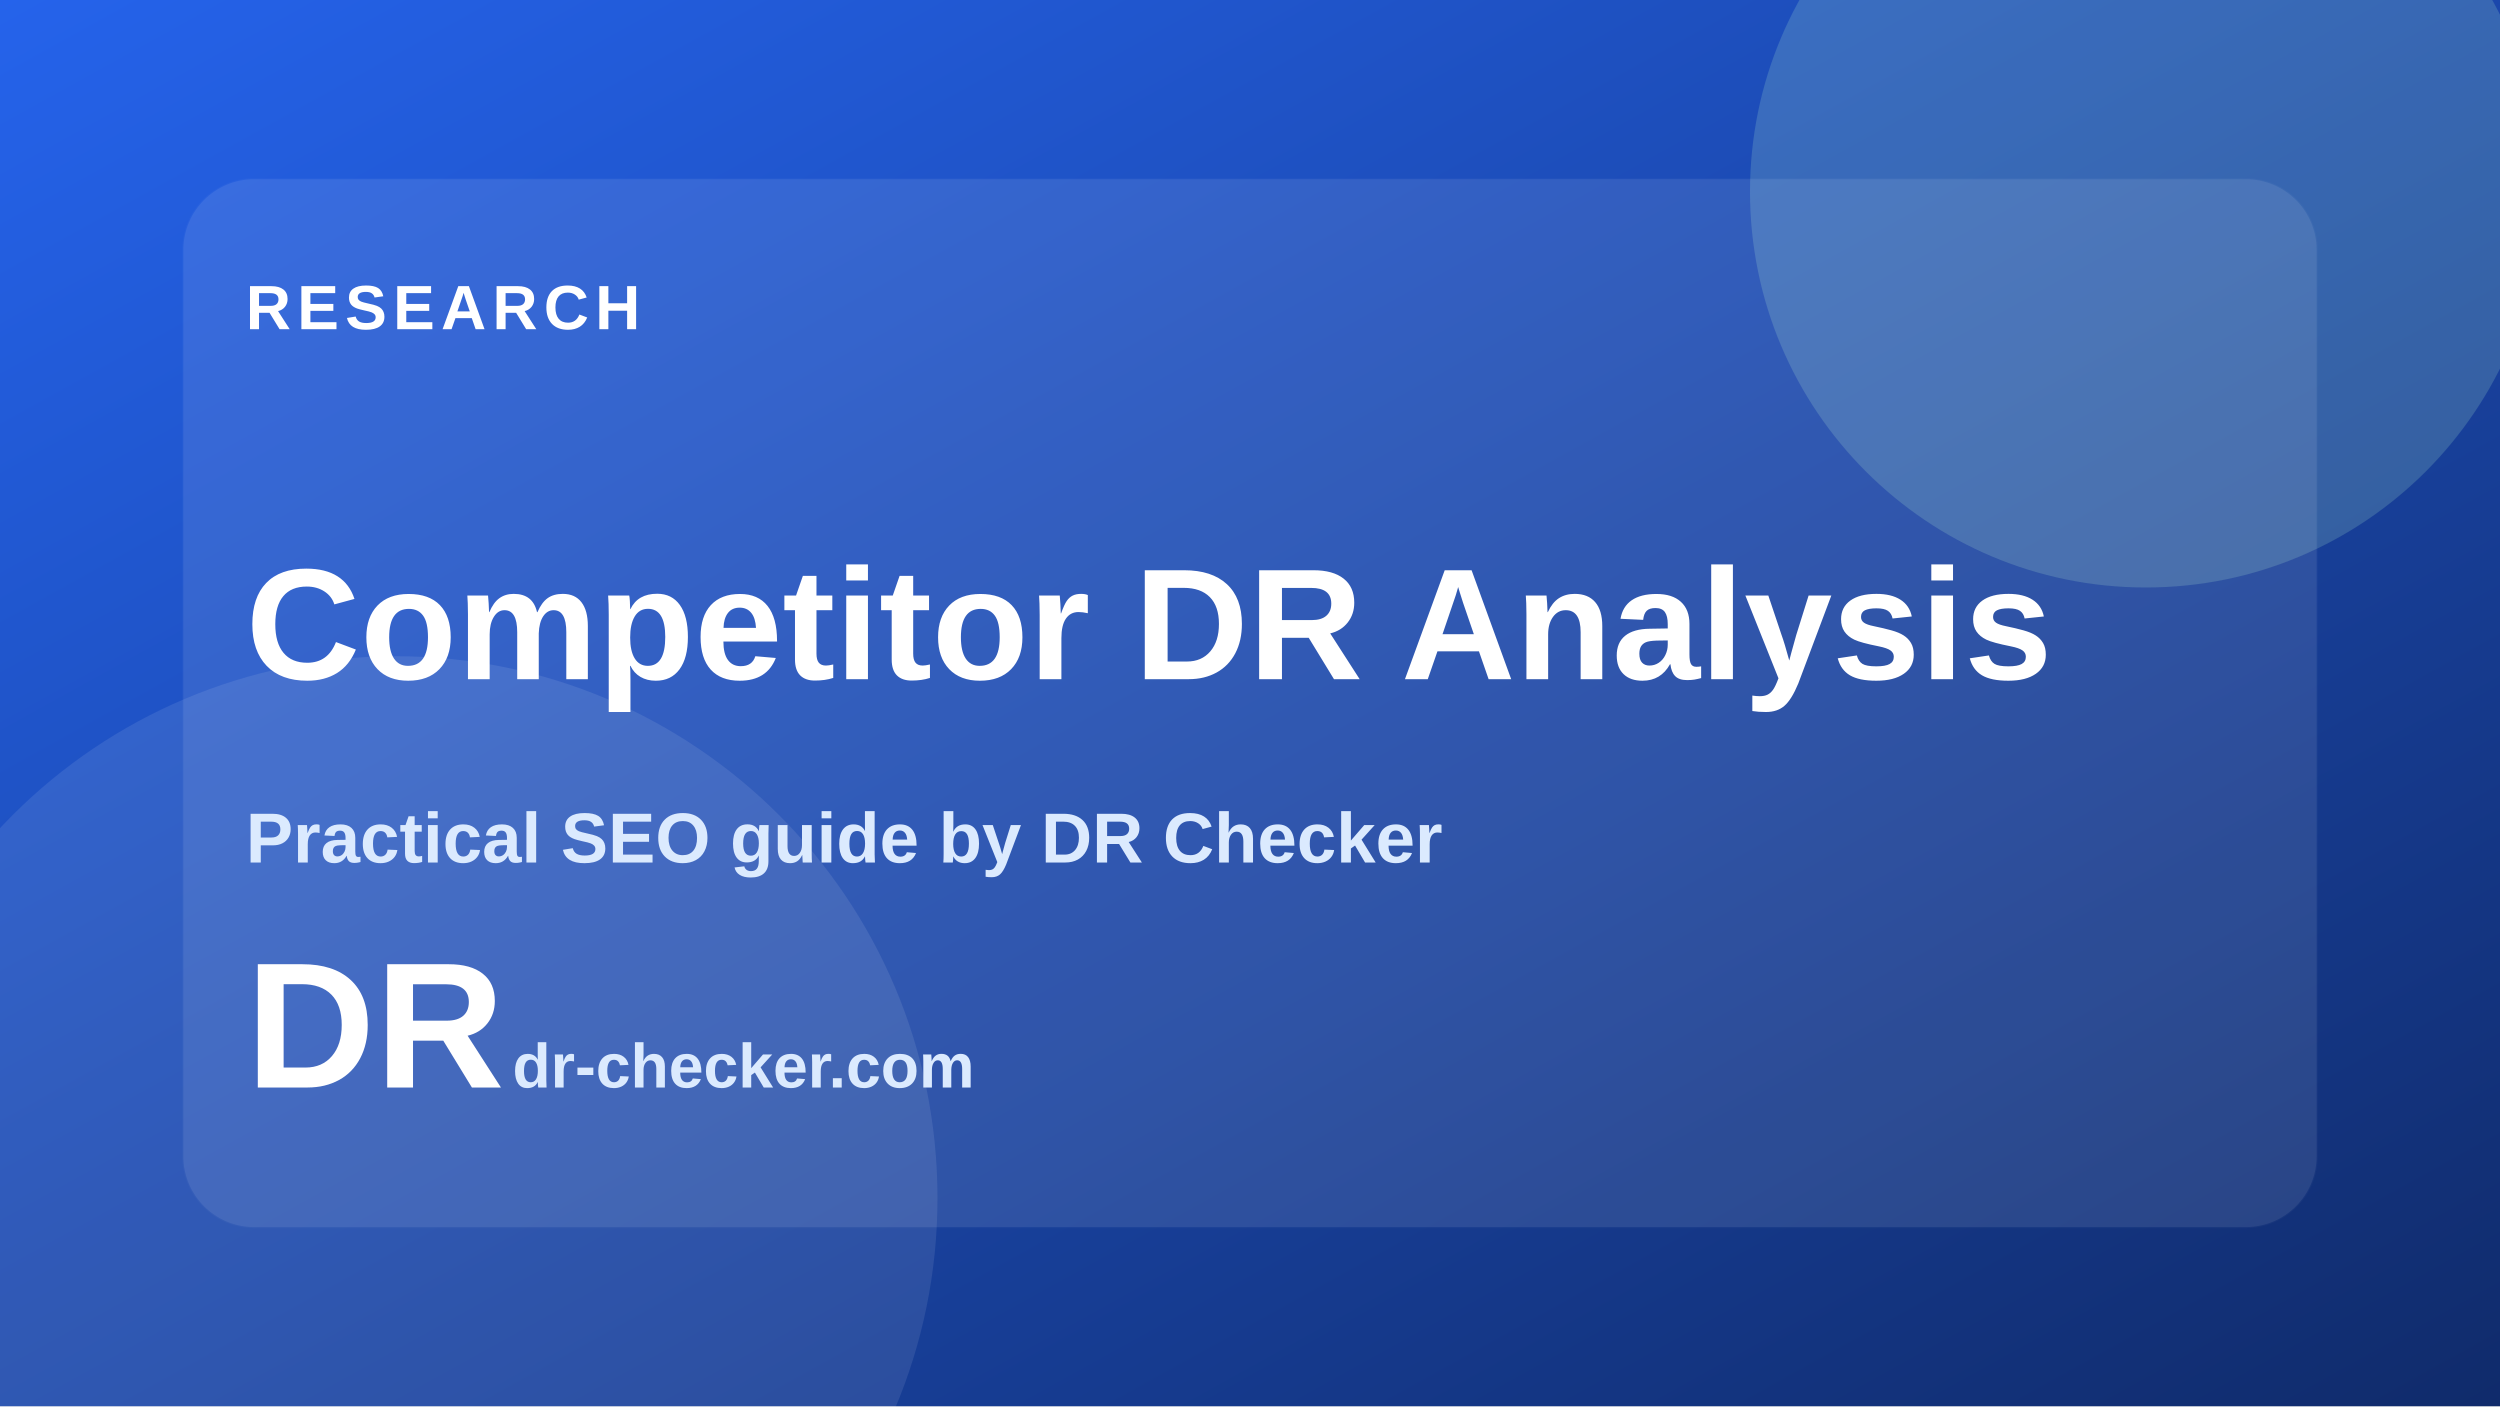
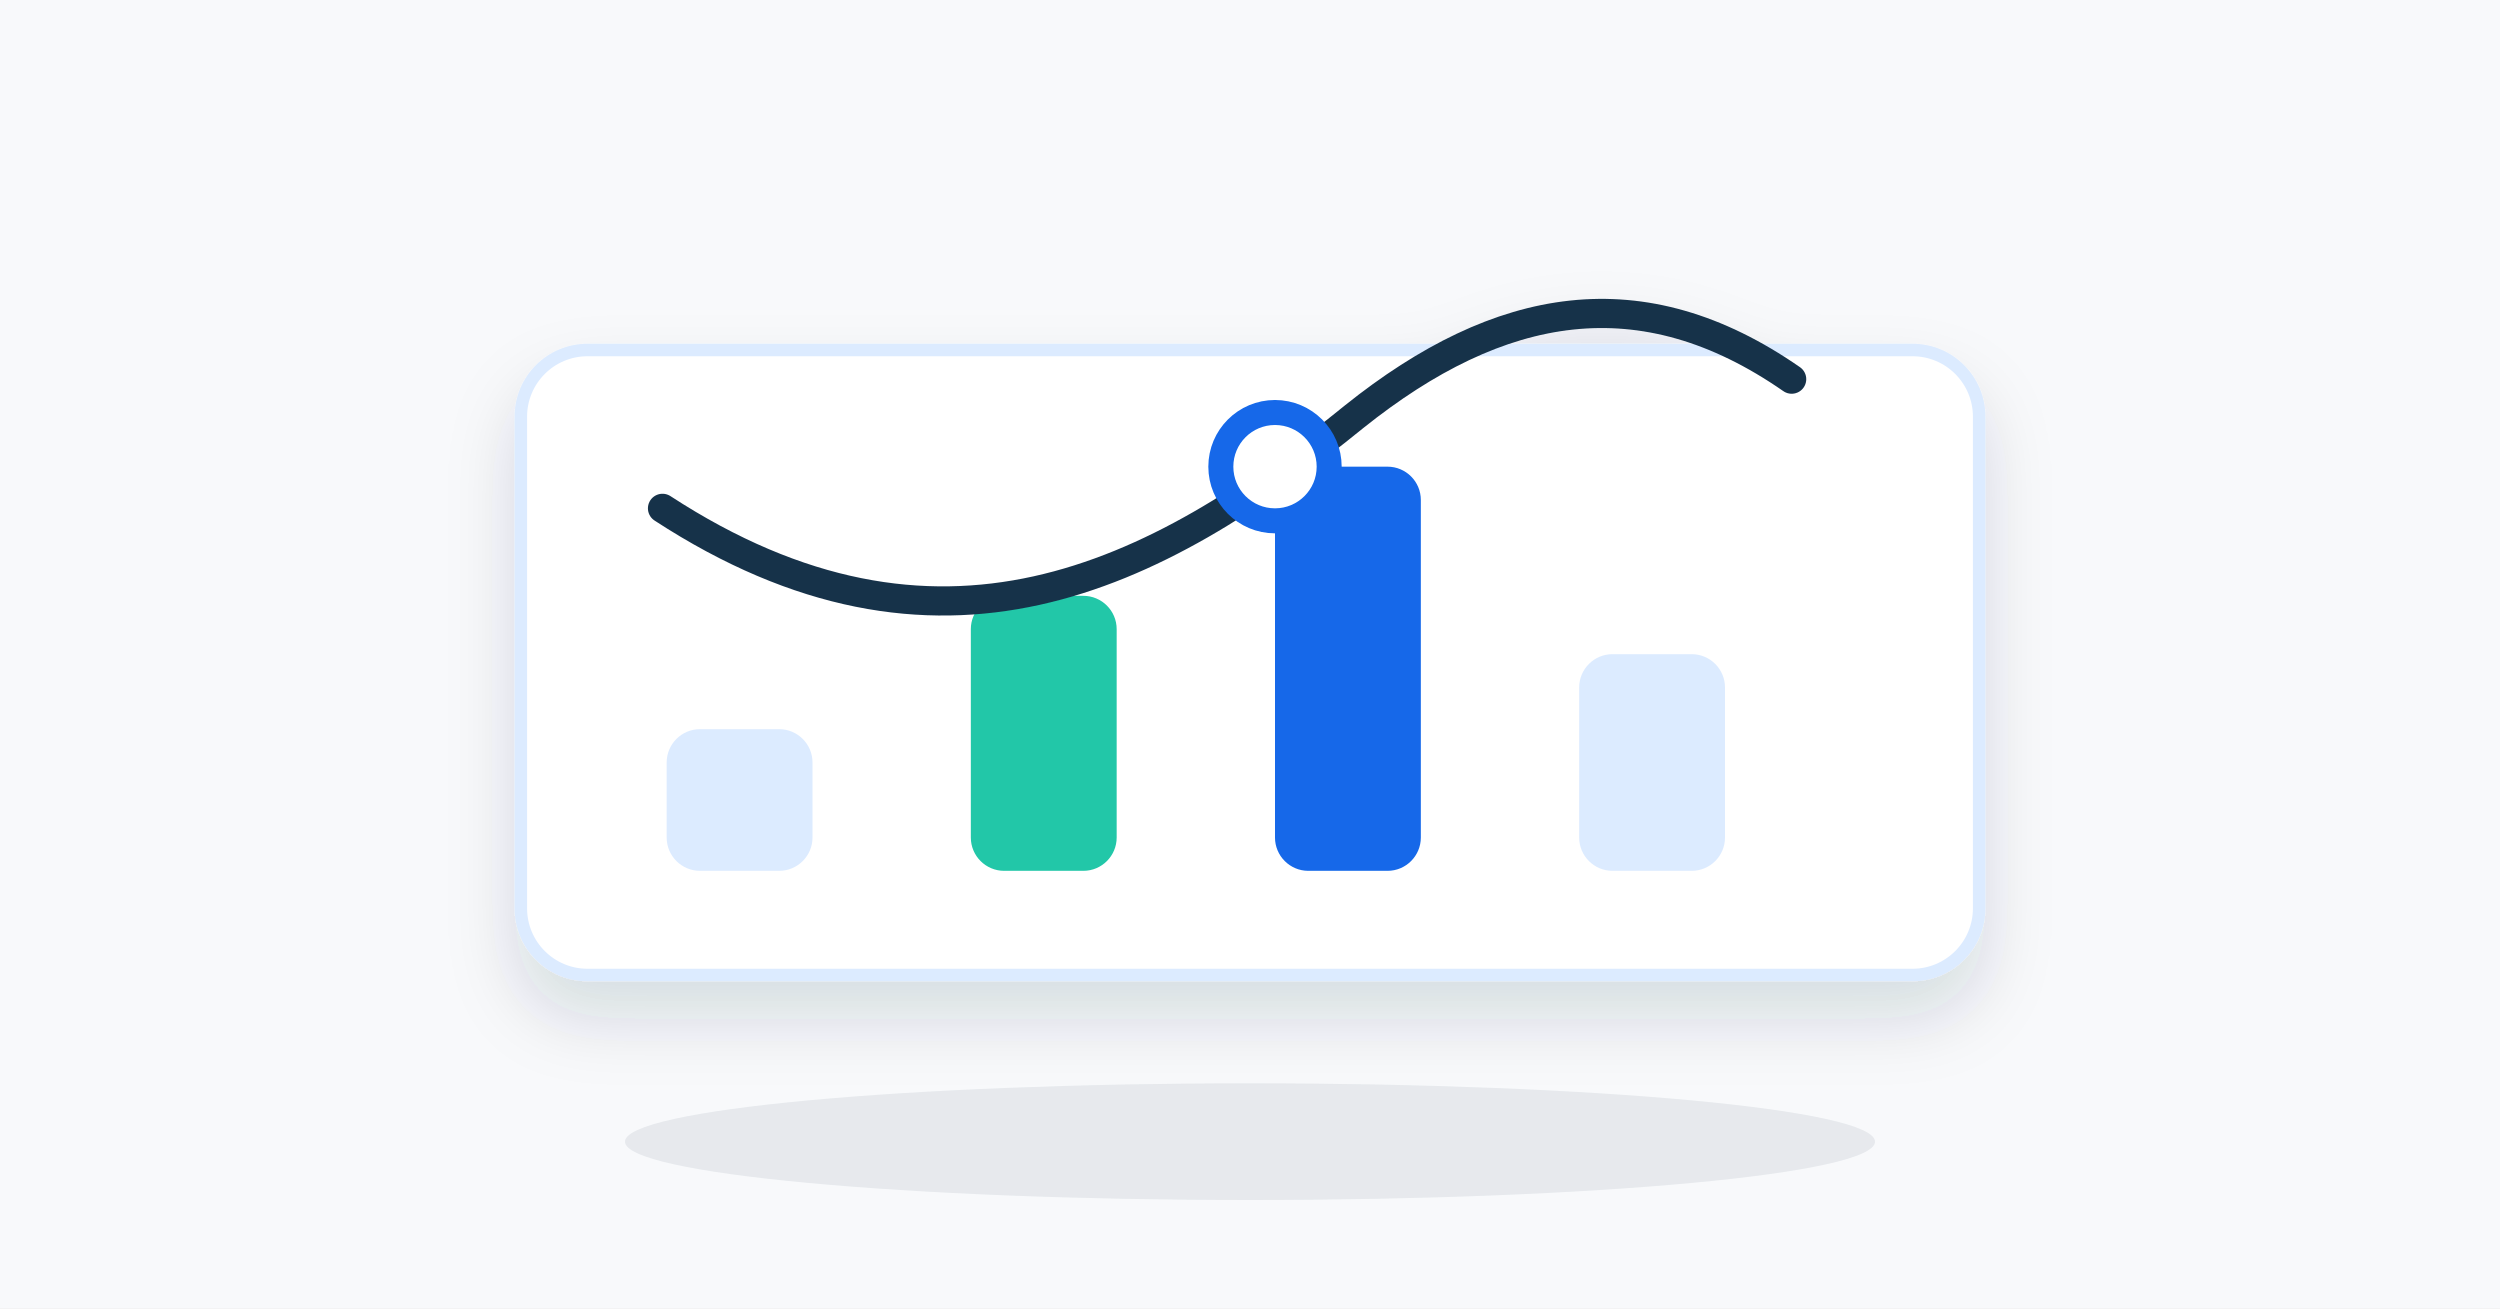
- <svg xmlns="http://www.w3.org/2000/svg" width="1200" height="675" viewBox="0 0 1200 675" role="img" aria-labelledby="title desc">
+ <svg xmlns="http://www.w3.org/2000/svg" width="1200" height="628" viewBox="0 0 1200 628">
+   <rect width="1200" height="628" fill="#F8F9FB" />
+   <ellipse cx="600" cy="548" rx="300" ry="28" fill="#18324A" opacity=".08" />
  <defs>
-     <linearGradient id="g" x1="0" y1="0" x2="1" y2="1">
-       <stop offset="0" stop-color="#2563eb" />
-       <stop offset="1" stop-color="#102b6b" />
-     </linearGradient>
+     <filter id="s" x="-20%" y="-20%" width="140%" height="150%">
+       <feDropShadow dx="0" dy="18" stdDeviation="16" flood-color="#18324A" flood-opacity=".14" />
+     </filter>
  </defs>
-   <rect width="1200" height="675" fill="url(#g)" />
-   <circle cx="1030" cy="92" r="190" fill="#bbf7d0" opacity=".18" />
-   <circle cx="190" cy="575" r="260" fill="#ffffff" opacity=".09" />
-   <rect x="88" y="86" width="1024" height="503" rx="34" fill="#ffffff" opacity=".10" stroke="#ffffff" stroke-opacity=".24" />
-   <text x="118" y="158" fill="#ffffff" font-family="Arial, Helvetica, sans-serif" font-size="30" font-weight="600" letter-spacing="3">RESEARCH</text>
-   <text x="118" y="326" fill="#ffffff" font-family="Arial, Helvetica, sans-serif" font-size="76" font-weight="900">Competitor DR Analysis</text>
-   <text x="118" y="414" fill="#dbeafe" font-family="Arial, Helvetica, sans-serif" font-size="34" font-weight="700">Practical SEO guide by DR Checker</text>
-   <text x="118" y="522" fill="#ffffff" font-family="Arial, Helvetica, sans-serif" font-size="86" font-weight="900">DR</text>
-   <text x="246" y="522" fill="#dbeafe" font-family="Arial, Helvetica, sans-serif" font-size="30" font-weight="600">dr-checker.com</text>
+   <g filter="url(#s)">
+     <rect x="250" y="168" width="700" height="300" rx="32" fill="#fff" stroke="#DCEBFF" stroke-width="6" />
+     <rect x="320" y="350" width="70" height="68" rx="16" fill="#DCEBFF" />
+     <rect x="466" y="286" width="70" height="132" rx="16" fill="#20C7A8" />
+     <rect x="612" y="224" width="70" height="194" rx="16" fill="#1368E9" />
+     <rect x="758" y="314" width="70" height="104" rx="16" fill="#DCEBFF" />
+     <path d="M318 244c132 86 236 34 332-44 70-56 138-68 210-18" fill="none" stroke="#18324A" stroke-width="14" stroke-linecap="round" />
+     <circle cx="612" cy="224" r="26" fill="#fff" stroke="#1368E9" stroke-width="12" />
+   </g>
</svg>
